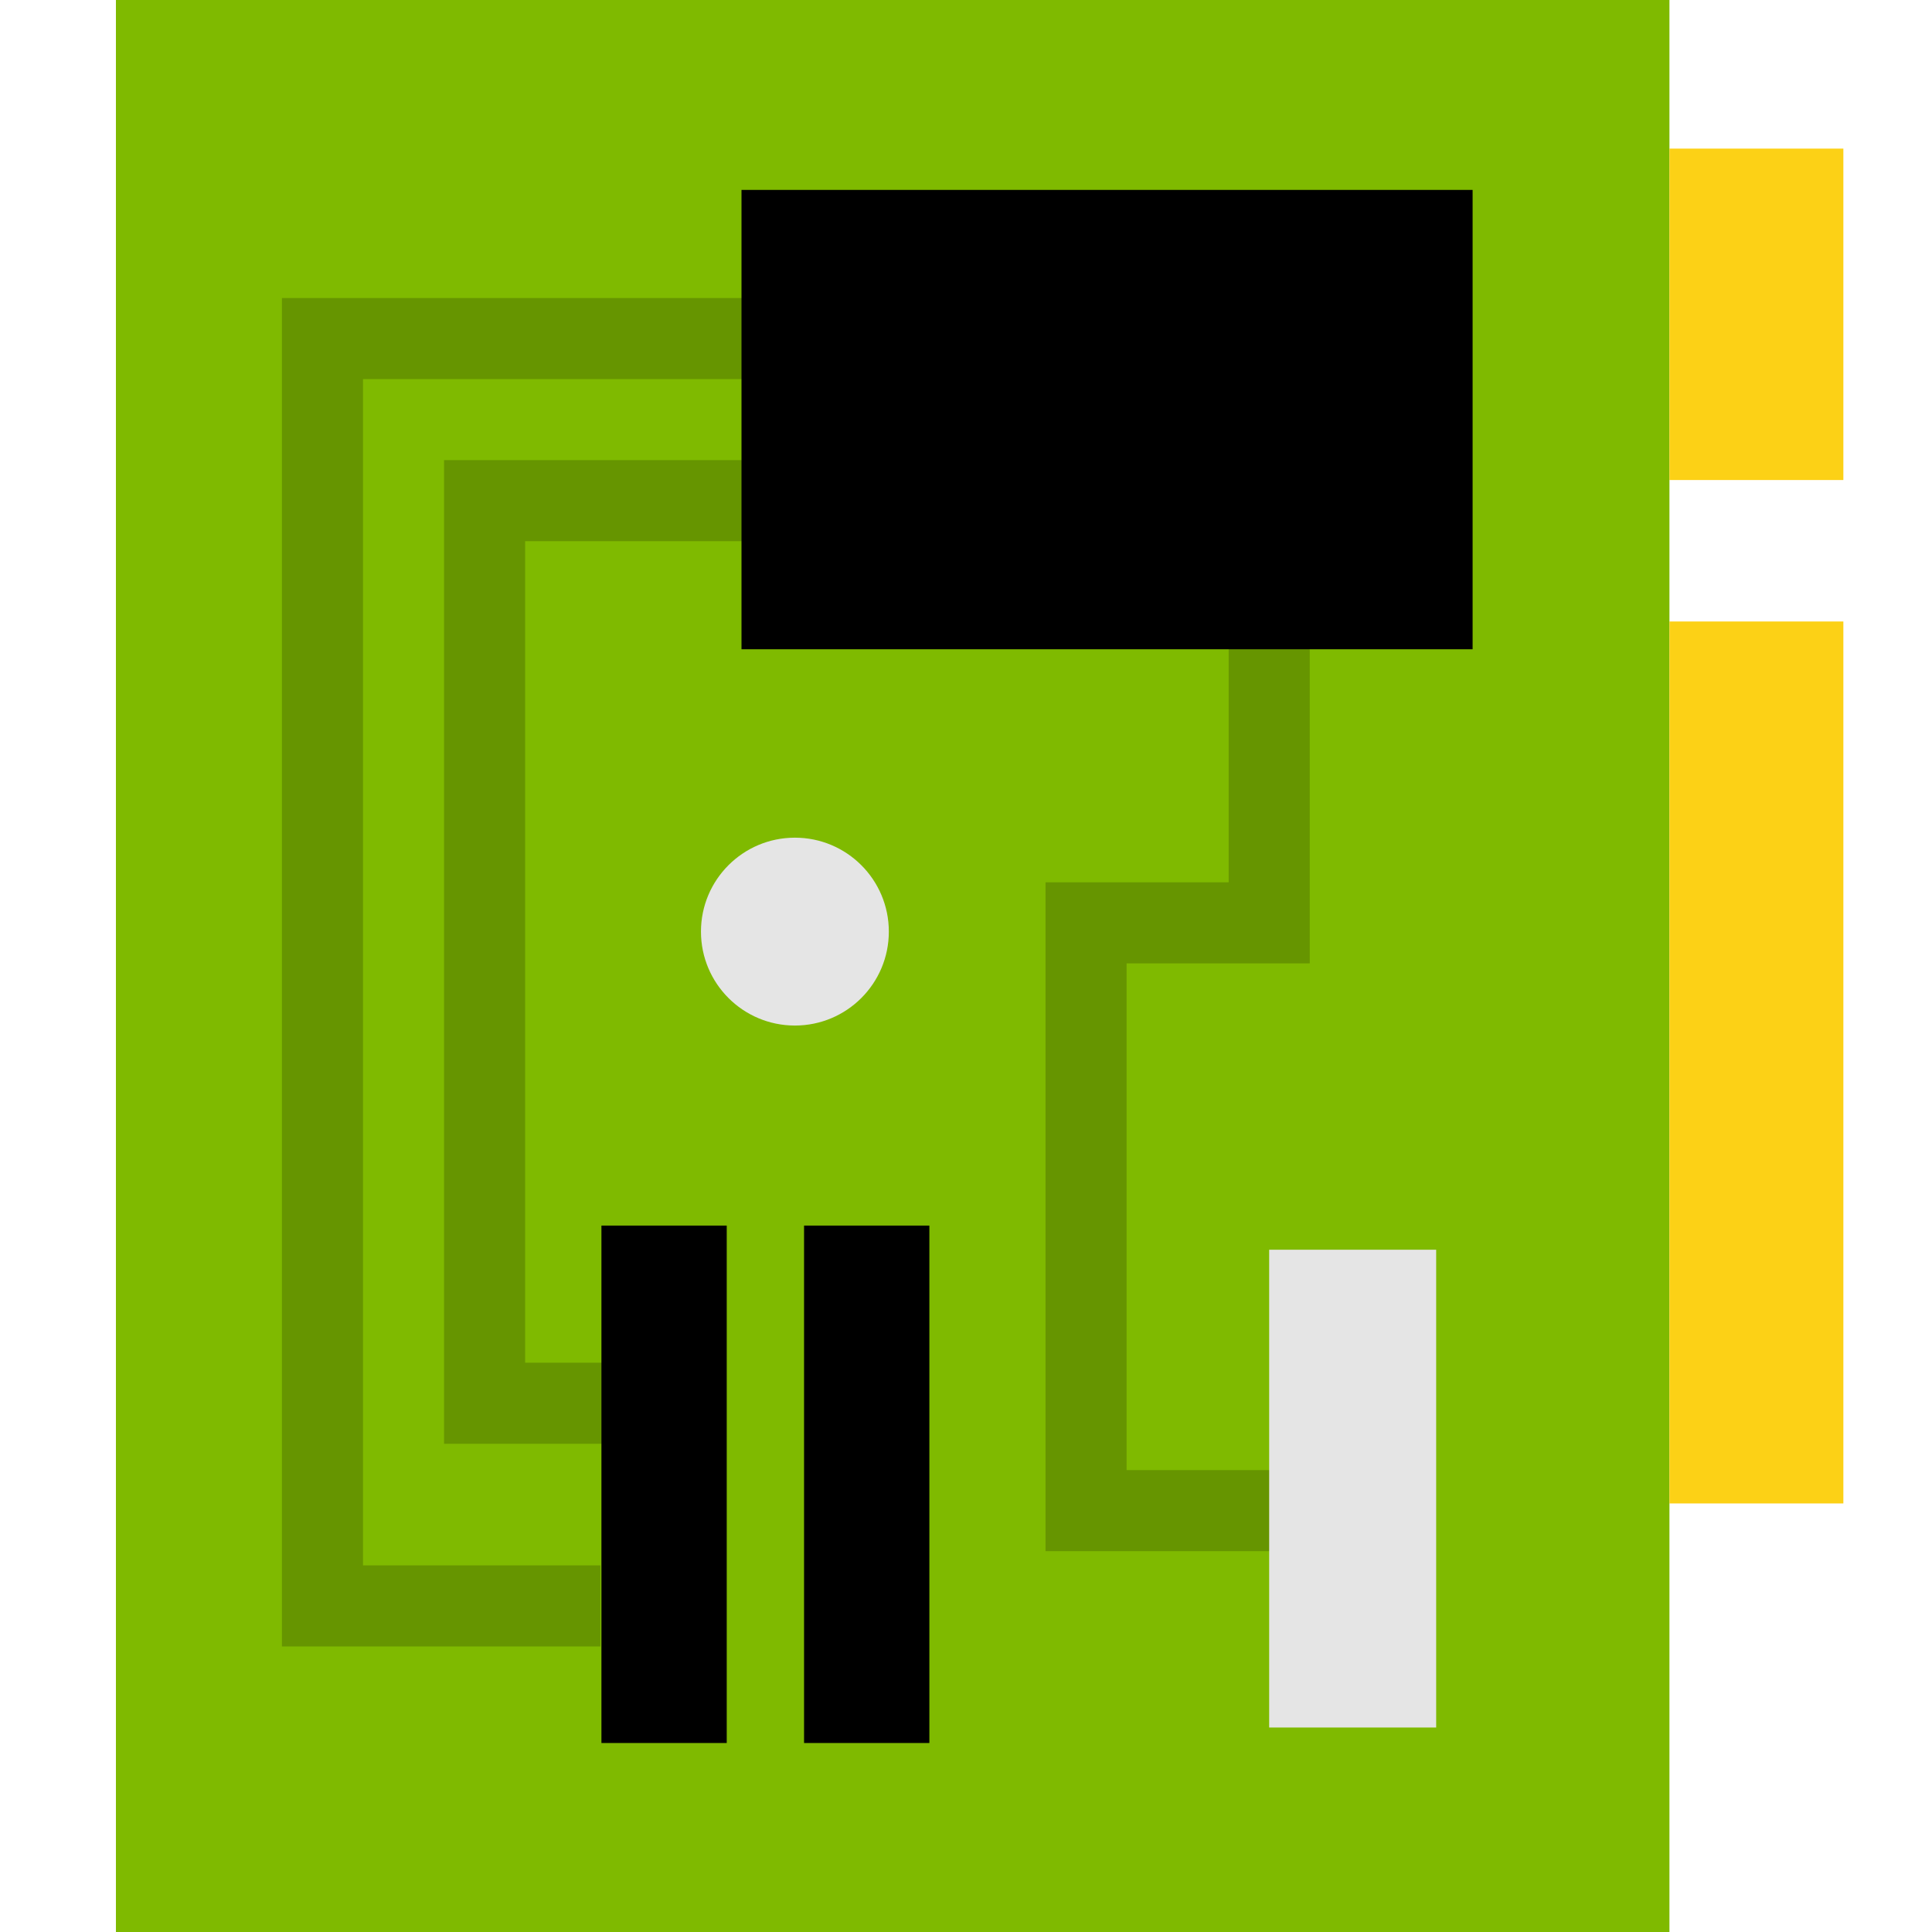
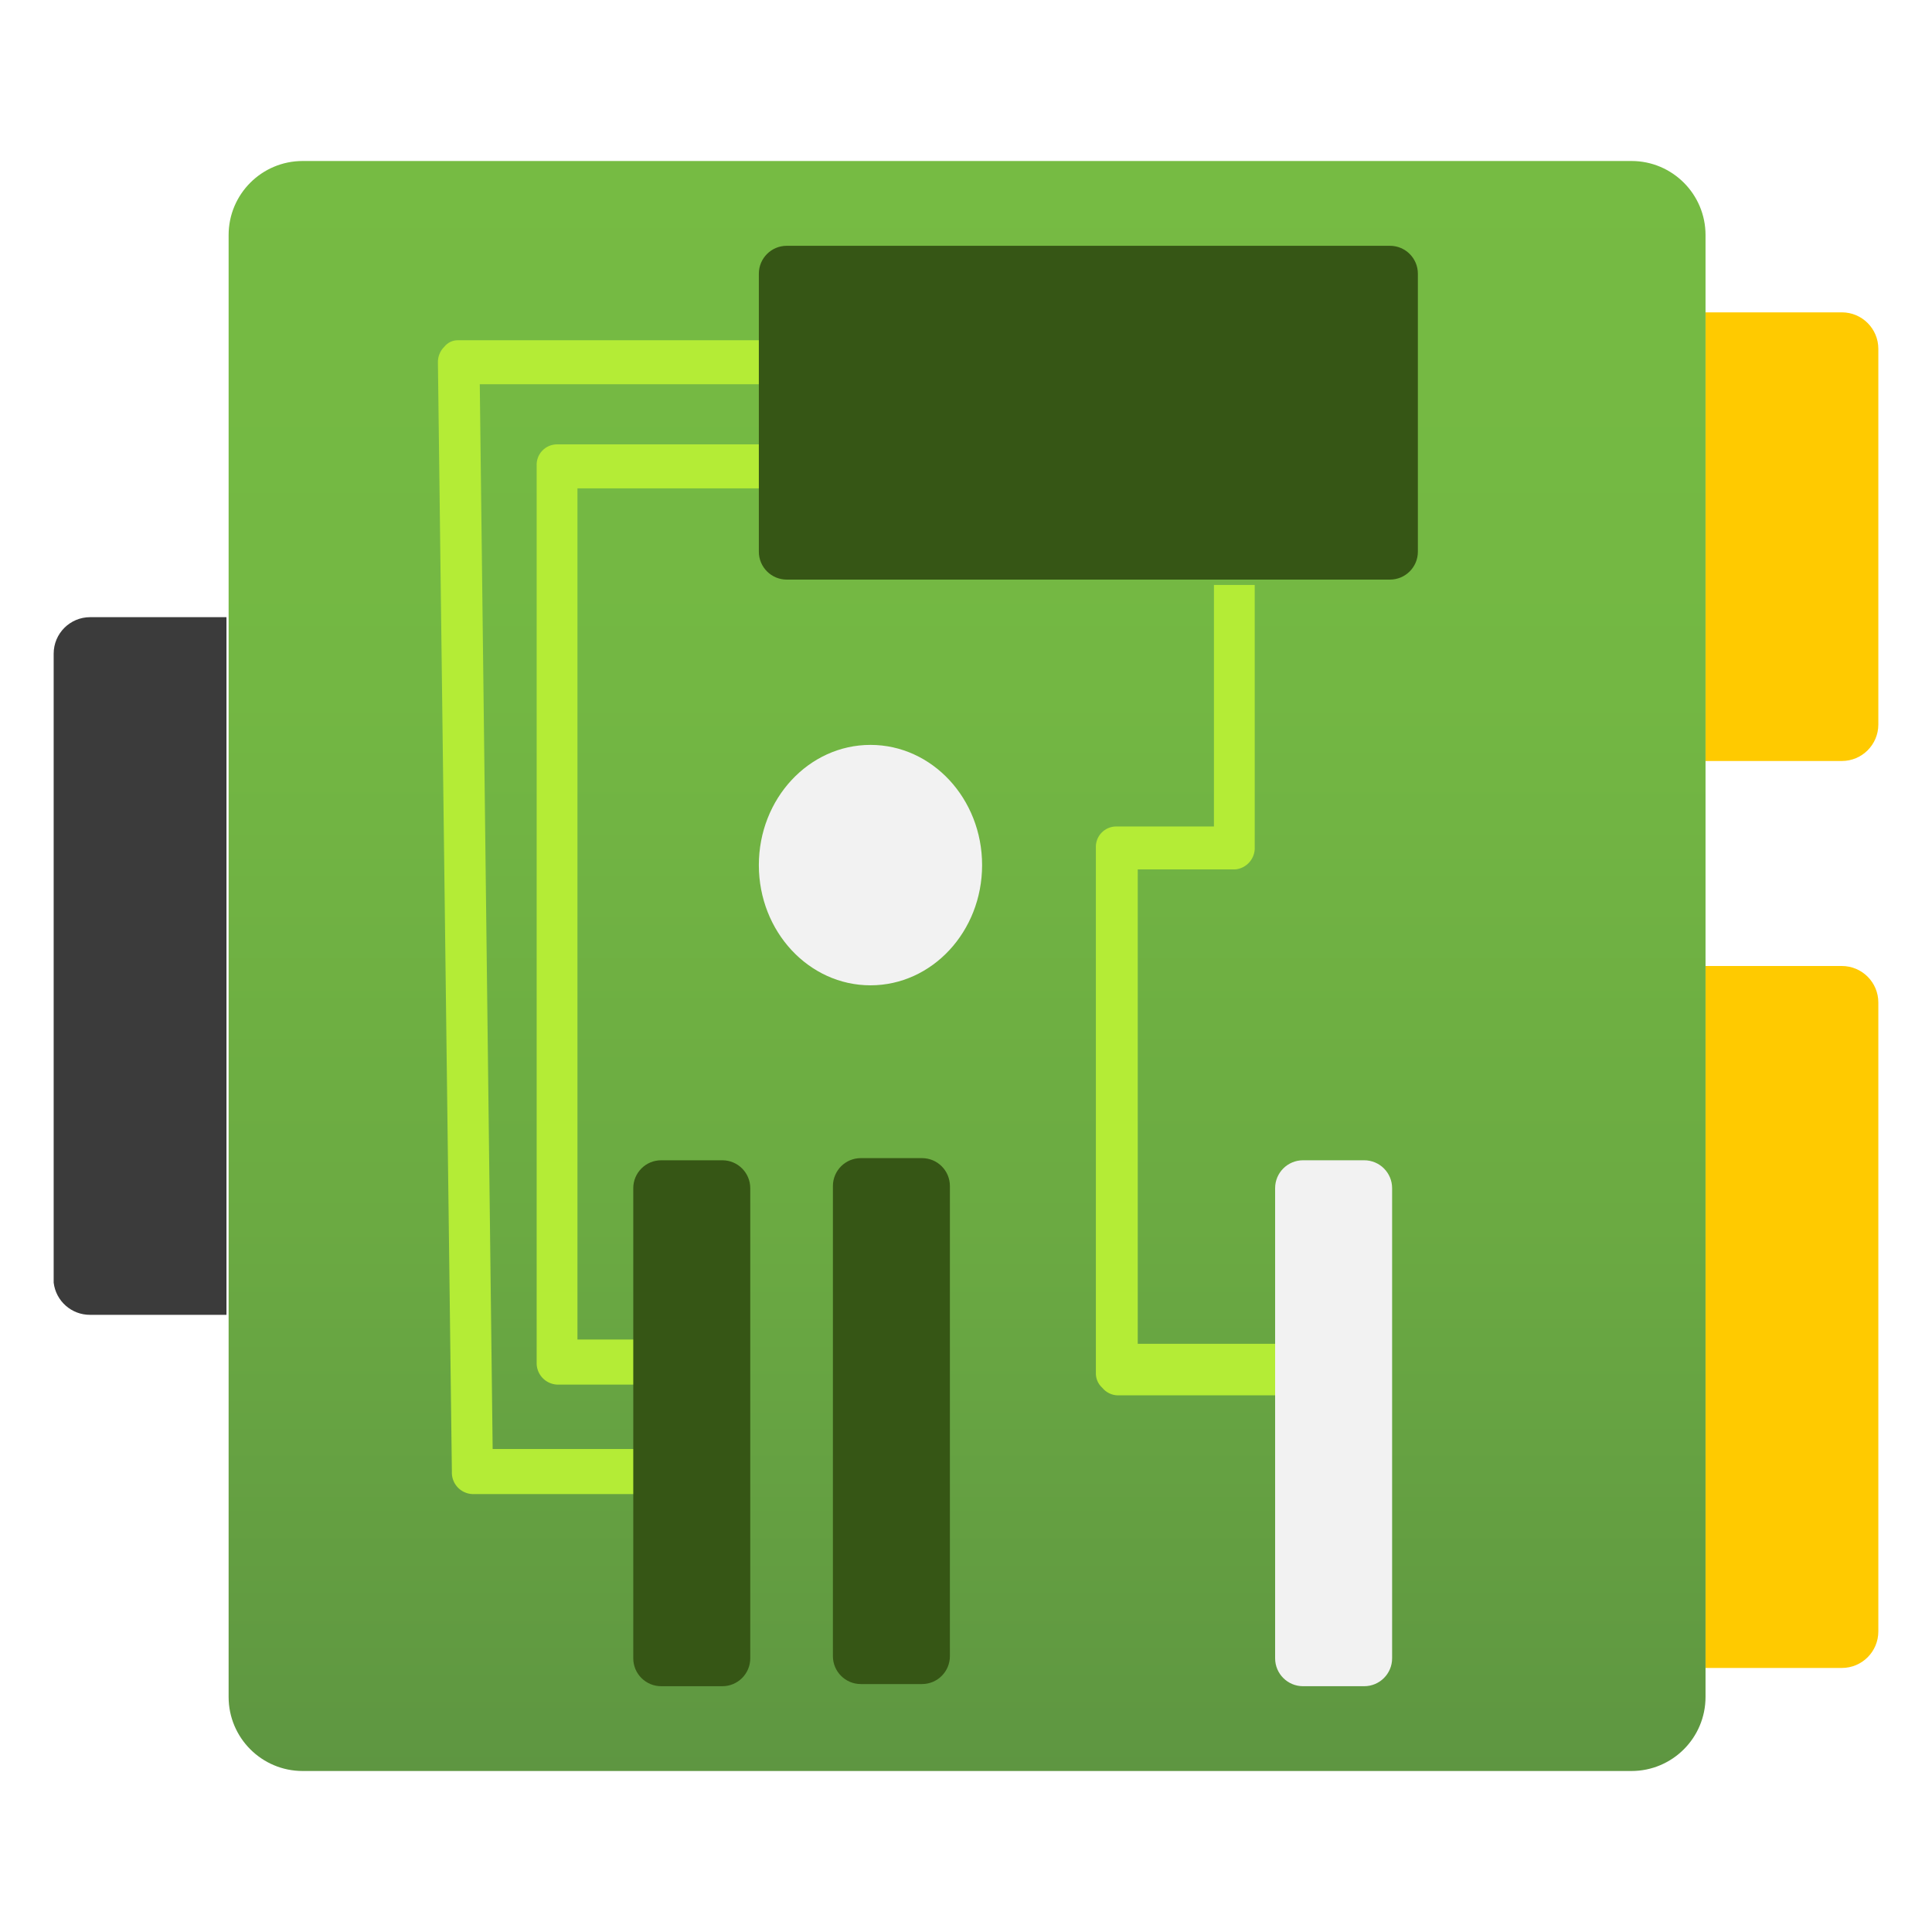
- <svg xmlns="http://www.w3.org/2000/svg" width="50" height="50">
-   <path fill="#7FBA00" d="M3 0h40.205v50H3z" />
-   <path d="M19.19 4.915h18.921v11.888H19.19z" />
-   <path fill="#FCD116" d="M43.205 3.846h4.501v8.577h-4.501zm0 12.238h4.501v22.825h-4.501z" />
-   <path d="M20.809 31.718h3.243v13.391h-3.243zm-5.244 0h3.243v13.391h-3.243z" />
-   <path opacity=".2" d="M17.636 37.365h-6.144V11.908h8.242v2.098H13.59v21.261h4.046z" />
-   <path opacity=".2" d="M15.538 42.61H7.296V7.713h13.487v2.098H9.394v30.701h6.144zm17.582-2.466h-6.062v-17.31h4.74v-7.799h2.098v9.897h-4.74v13.114h3.964z" />
-   <path fill="#E5E5E5" d="M23.003 24.11a2.431 2.431 0 01-4.862 0 2.43 2.43 0 114.862 0zm9.843 8.233h4.322v12.365h-4.322z" />
+ <svg xmlns="http://www.w3.org/2000/svg" id="e0050721-e8d8-4c79-ae50-d8fc2871d932" width="18" height="18" viewBox="0 0 18 18">
+   <defs>
+     <linearGradient id="fcad3287-b71c-44fa-971a-6a18bcf384a0" x1="9.01" y1="16.5" x2="9.01" y2="1.5" gradientUnits="userSpaceOnUse">
+       <stop offset="0" stop-color="#5e9641" />
+       <stop offset="0.34" stop-color="#6baa42" />
+       <stop offset="0.67" stop-color="#73b743" />
+       <stop offset="1" stop-color="#76bb43" />
+     </linearGradient>
+   </defs>
+   <path d="M15.89,2.91h1.27a.34.34,0,0,1,.34.34v3.5a.34.34,0,0,1-.34.34H15.89a0,0,0,0,1,0,0V2.91A0,0,0,0,1,15.89,2.91Z" fill="#ffca00" />
+   <path d="M15.89,9h1.27a.34.34,0,0,1,.34.34v5.86a.34.34,0,0,1-.34.34H15.89a0,0,0,0,1,0,0V9A0,0,0,0,1,15.89,9Z" fill="#ffca00" />
+   <rect x="2.13" y="1.5" width="13.76" height="15" rx="0.69" fill="url(#fcad3287-b71c-44fa-971a-6a18bcf384a0)" />
+   <path d="M5.9,12.9H5.19A.2.2,0,0,1,5,12.69V4.34a.19.19,0,0,1,.19-.2H7.12a.19.19,0,0,1,.19.2.2.2,0,0,1-.19.21H5.38v7.93H5.9a.2.2,0,0,1,.19.21A.21.21,0,0,1,5.9,12.9Z" fill="#b4ec36" />
+   <path d="M6,13.92H4.4a.2.2,0,0,1-.19-.21L4.08,3.38a.2.2,0,0,1,.06-.15.16.16,0,0,1,.13-.06H7.12v.41H4.47l.12,9.92H6Z" fill="#b4ec36" />
+   <path d="M12,13H10.41a.19.19,0,0,1-.14-.07.18.18,0,0,1-.06-.14V7.9a.19.19,0,0,1,.19-.2l.91,0,0-2.25h.38l0,2.44a.2.2,0,0,1-.18.21l-.91,0v4.42H12Z" fill="#b4ec36" />
+   <rect x="7.07" y="2.29" width="6.14" height="3.11" rx="0.26" fill="#365615" />
+   <rect x="5.86" y="12.69" width="4.9" height="1.09" rx="0.26" transform="translate(21.54 4.93) rotate(90)" fill="#365615" />
+   <rect x="3.99" y="12.71" width="4.9" height="1.09" rx="0.26" transform="translate(19.7 6.82) rotate(90)" fill="#365615" />
+   <rect x="9.98" y="12.71" width="4.9" height="1.09" rx="0.26" transform="translate(25.68 0.83) rotate(90)" fill="#f2f2f2" />
+   <ellipse cx="8.11" cy="8.06" rx="1.04" ry="1.12" fill="#f2f2f2" />
+   <path d="M.5,5.7H1.77A.34.34,0,0,1,2.11,6v5.86a.34.34,0,0,1-.34.34H.5a0,0,0,0,1,0,0V5.7A0,0,0,0,1,.5,5.7Z" transform="translate(2.61 17.95) rotate(180)" fill="#3b3b3b" />
</svg>
